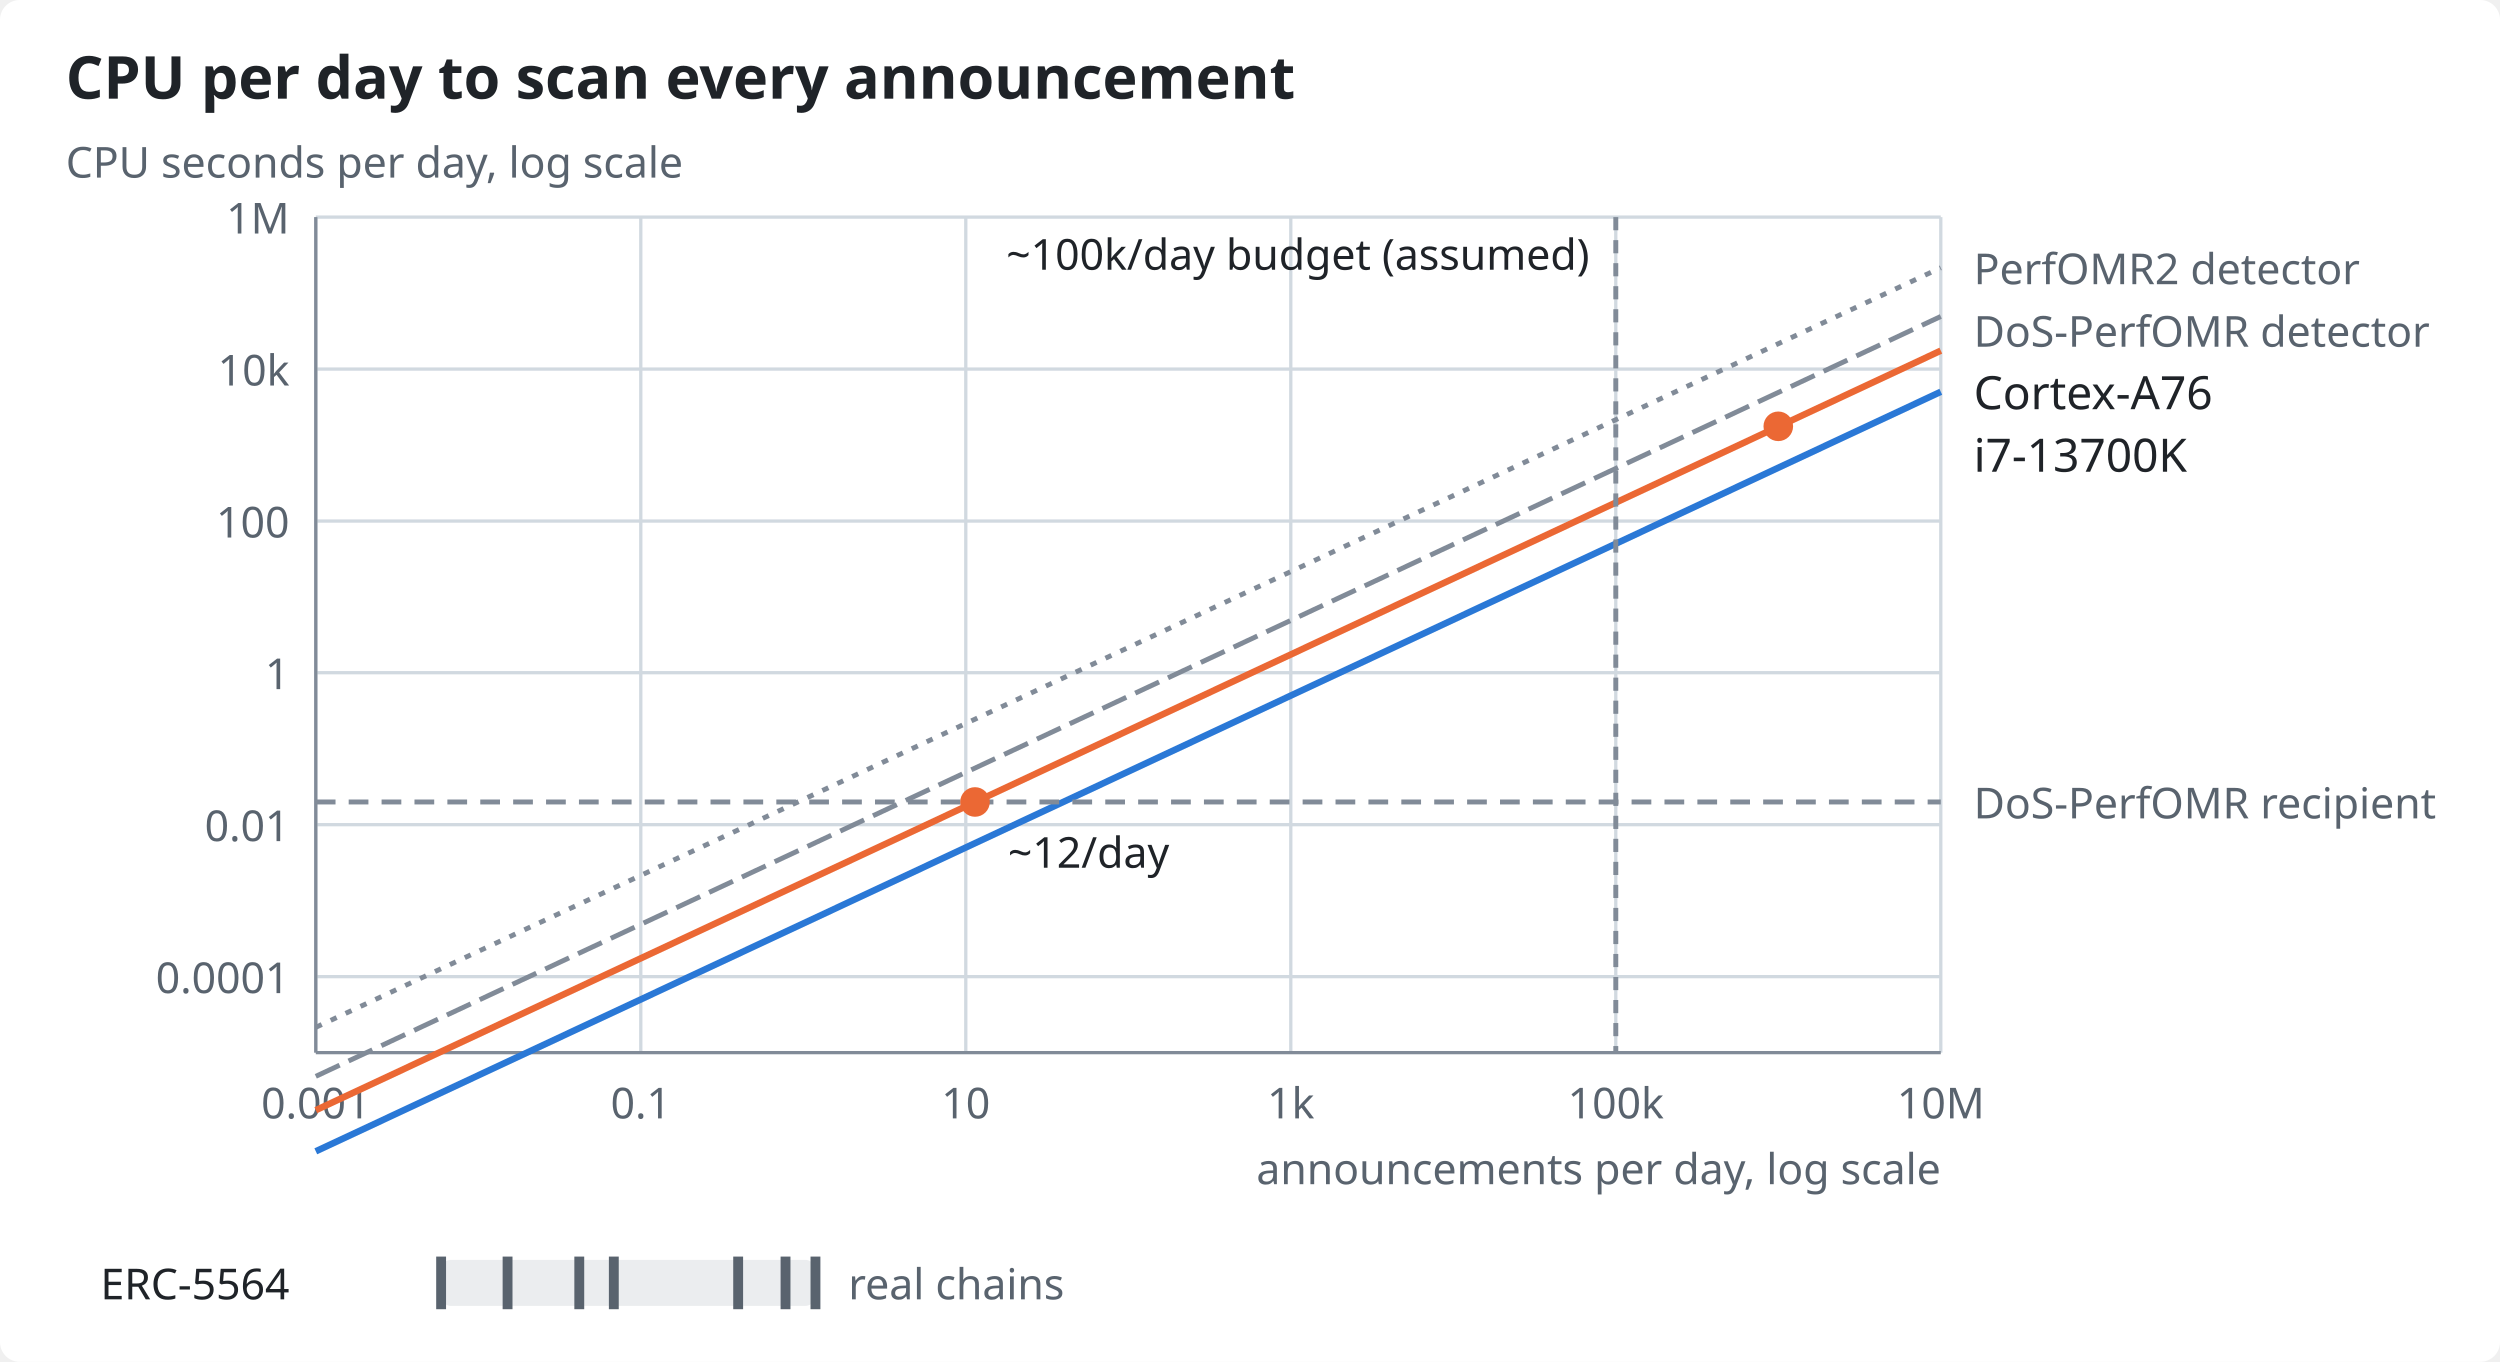
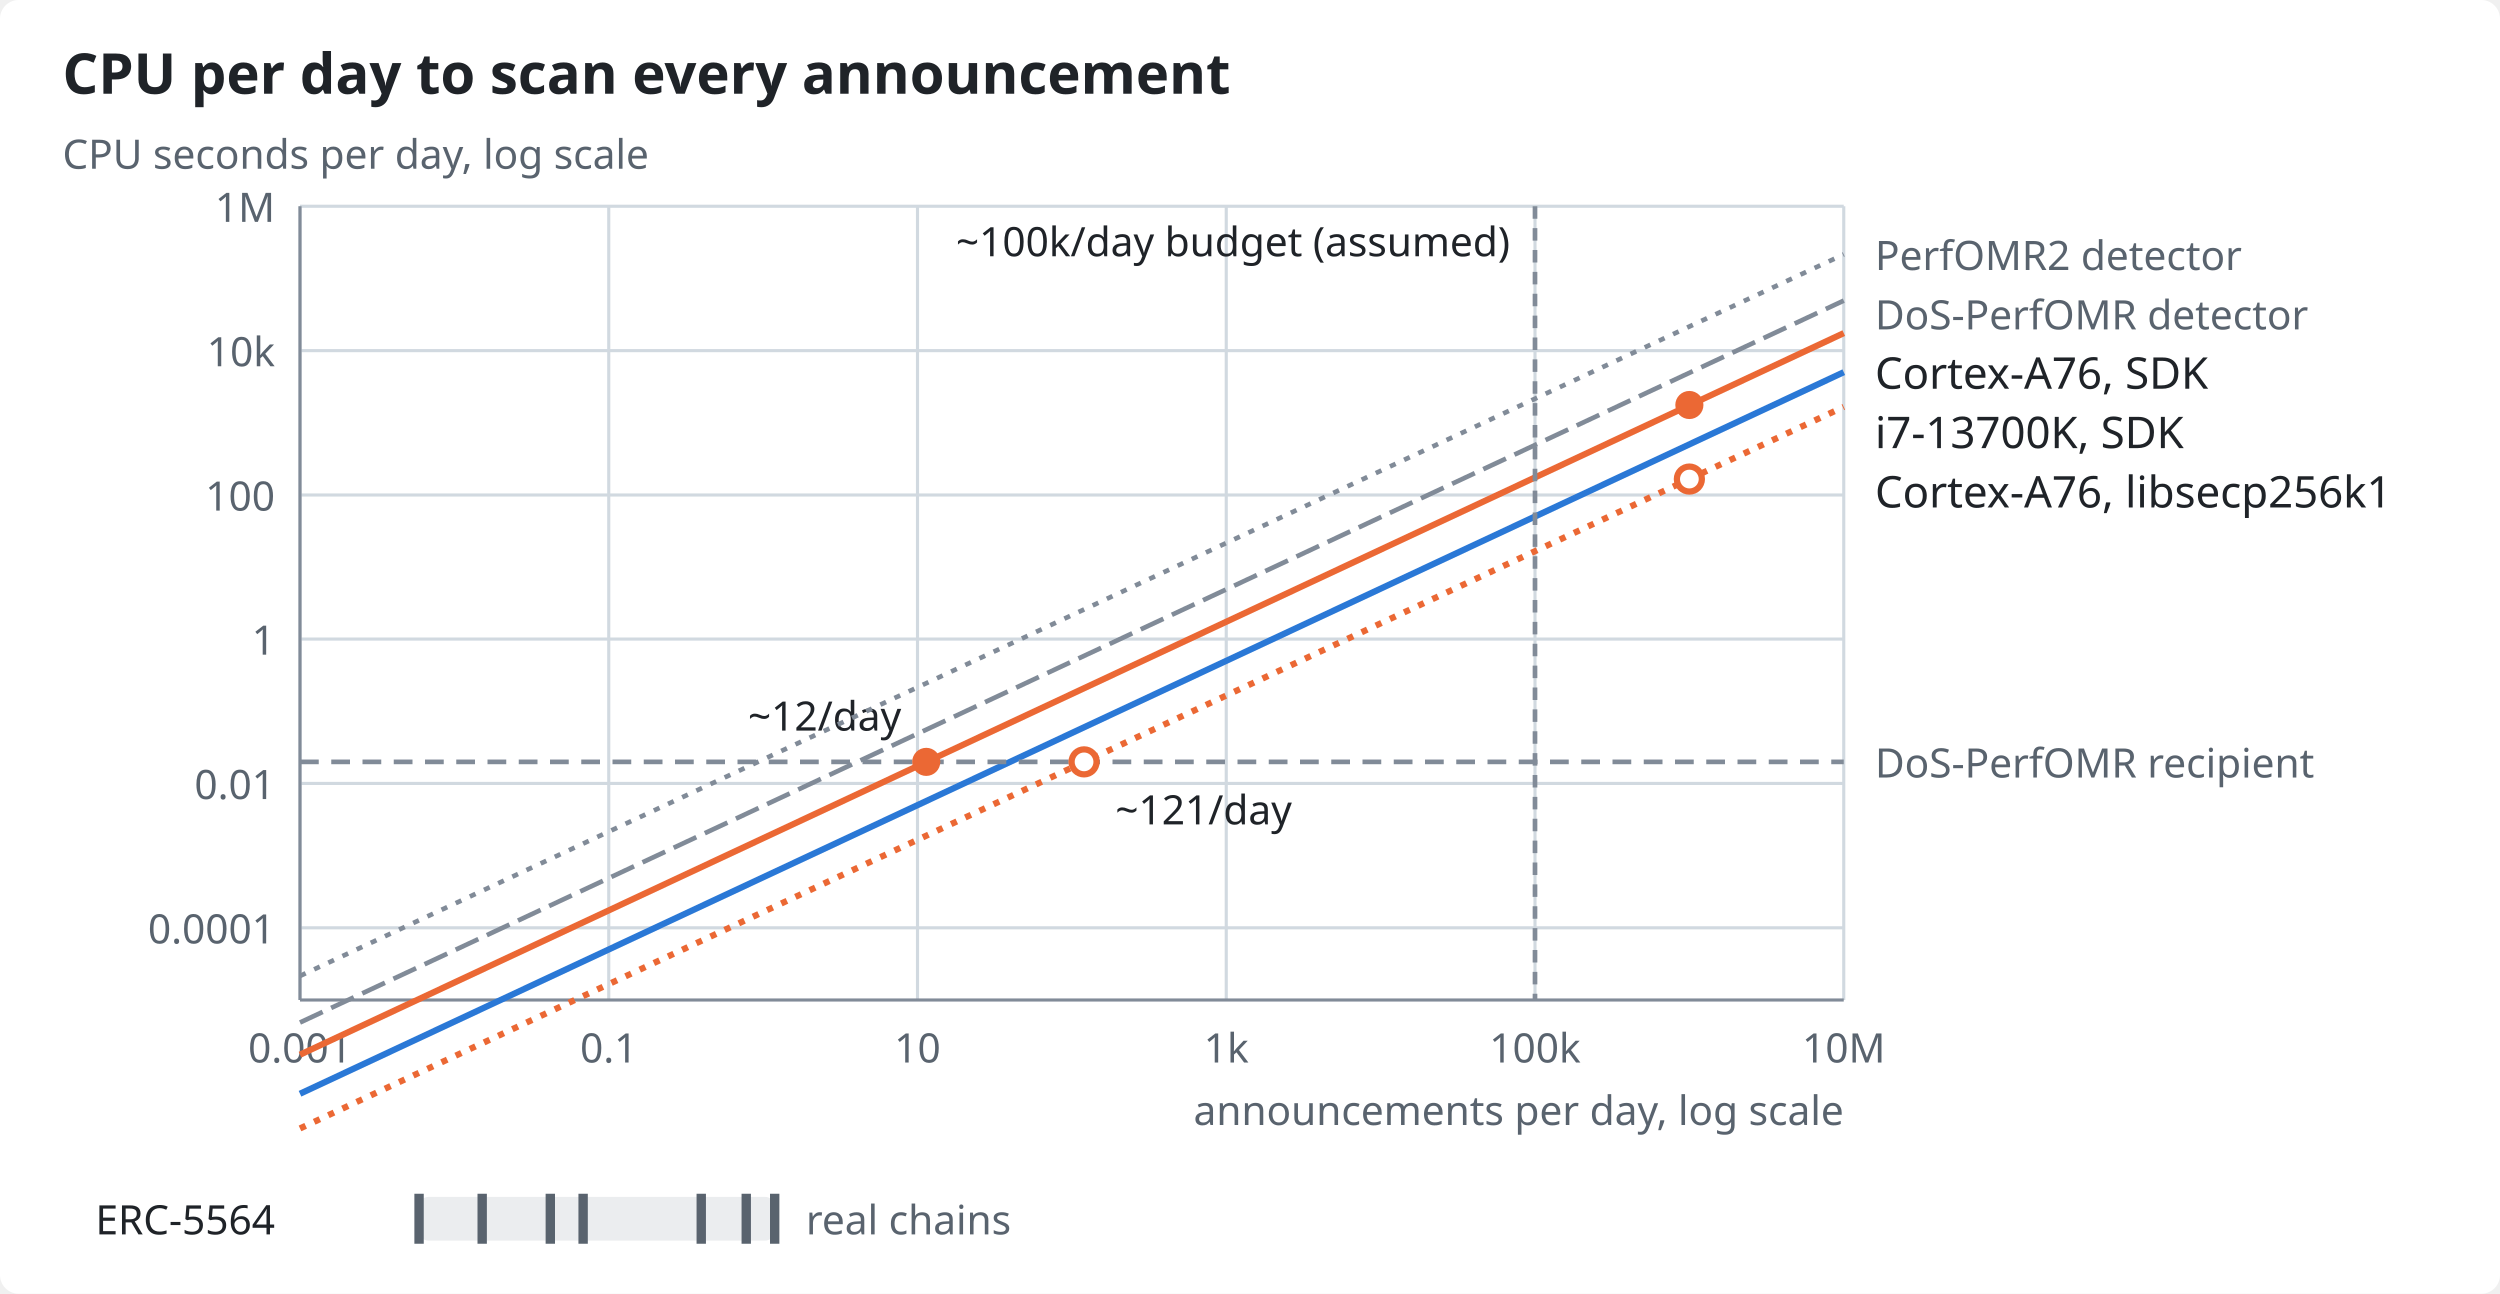
- <svg xmlns="http://www.w3.org/2000/svg" width="760" height="414" viewBox="0 0 760 414" role="img" aria-label="CPU per day to scan announcements against real chain rates and a phone budget">
+ <svg xmlns="http://www.w3.org/2000/svg" width="800" height="414" viewBox="0 0 800 414" role="img" aria-label="CPU per day to scan announcements against real chain rates and a phone budget">
  <style>
  .bg { fill: #ffffff; }
  .ink { fill: #1f2328; }
  .muted { fill: #59636e; }
  .grid { stroke: #d1d9e0; }
  .axis { stroke: #818b98; }
  .gap { stroke: #ffffff; }
  .s1 { fill: #2a78d6; stroke: #2a78d6; }
  .s2 { fill: #eb6834; stroke: #eb6834; }
  .s3 { fill: #1baf7a; stroke: #1baf7a; }
  .band { fill: #818b98; fill-opacity: 0.16; }
  .hollow { fill: #ffffff; }
  @media (prefers-color-scheme: dark) {
    .bg { fill: #0d1117; }
    .ink { fill: #f0f6fc; }
    .muted { fill: #9198a1; }
    .grid { stroke: #2f353d; }
    .axis { stroke: #656c76; }
    .gap { stroke: #0d1117; }
    .s1 { fill: #3987e5; stroke: #3987e5; }
    .s2 { fill: #d95926; stroke: #d95926; }
    .s3 { fill: #199e70; stroke: #199e70; }
    .band { fill: #9198a1; fill-opacity: 0.18; }
    .hollow { fill: #0d1117; }
  }
  text { font-family: -apple-system, BlinkMacSystemFont, "Segoe UI", "Noto Sans", Helvetica, Arial, sans-serif; }
  .title { font-size: 18px; font-weight: 600; }
  .label { font-size: 14px; }
  .small { font-size: 13px; }
</style>
-   <rect class="bg" x="0" y="0" width="760" height="414" rx="6" />
+   <rect class="bg" x="0" y="0" width="800" height="414" rx="6" />
  <text x="20" y="30" class="title ink" text-anchor="start">CPU per day to scan every announcement</text>
  <text x="20" y="54" class="small muted" text-anchor="start">CPU seconds per day, log scale</text>
  <line x1="96" y1="66" x2="96" y2="320" class="grid" />
  <text x="96" y="340" class="small muted" text-anchor="middle">0.001</text>
  <line x1="194.8" y1="66" x2="194.8" y2="320" class="grid" />
  <text x="194.8" y="340" class="small muted" text-anchor="middle">0.1</text>
  <line x1="293.6" y1="66" x2="293.6" y2="320" class="grid" />
  <text x="293.6" y="340" class="small muted" text-anchor="middle">10</text>
  <line x1="392.4" y1="66" x2="392.4" y2="320" class="grid" />
  <text x="392.4" y="340" class="small muted" text-anchor="middle">1k</text>
  <line x1="491.2" y1="66" x2="491.2" y2="320" class="grid" />
  <text x="491.2" y="340" class="small muted" text-anchor="middle">100k</text>
  <line x1="590" y1="66" x2="590" y2="320" class="grid" />
  <text x="590" y="340" class="small muted" text-anchor="middle">10M</text>
  <line x1="96" y1="296.9" x2="590" y2="296.9" class="grid" />
  <text x="88" y="301.9" class="small muted" text-anchor="end">0.0001</text>
  <line x1="96" y1="250.7" x2="590" y2="250.7" class="grid" />
  <text x="88" y="255.7" class="small muted" text-anchor="end">0.01</text>
  <line x1="96" y1="204.5" x2="590" y2="204.5" class="grid" />
  <text x="88" y="209.5" class="small muted" text-anchor="end">1</text>
  <line x1="96" y1="158.4" x2="590" y2="158.4" class="grid" />
  <text x="88" y="163.4" class="small muted" text-anchor="end">100</text>
  <line x1="96" y1="112.2" x2="590" y2="112.2" class="grid" />
  <text x="88" y="117.2" class="small muted" text-anchor="end">10k</text>
  <line x1="96" y1="66" x2="590" y2="66" class="grid" />
  <text x="88" y="71" class="small muted" text-anchor="end">1M</text>
  <line x1="96" y1="320" x2="590" y2="320" class="axis" />
  <line x1="96" y1="66" x2="96" y2="320" class="axis" />
  <text x="590" y="360" class="small muted" text-anchor="end">announcements per day, log scale</text>
  <line x1="96" y1="350" x2="590" y2="119.1" class="s1" stroke-width="2" />
  <line x1="96" y1="337.5" x2="590" y2="106.6" class="s2" stroke-width="2" />
  <line x1="96" y1="243.8" x2="590" y2="243.8" class="axis" stroke-width="1.5" stroke-dasharray="6 4" />
  <circle cx="296.4" cy="243.8" r="4" class="s2" />
-   <text x="306.4" y="263.8" class="small ink" text-anchor="start">~12/day</text>
+   <text x="288.4" y="233.8" class="small ink" text-anchor="end">~12/day</text>
+   <line x1="96" y1="361.1" x2="590" y2="130.2" class="s2" stroke-width="2" stroke-dasharray="2 3" />
+   <circle cx="346.9" cy="243.8" r="4" class="s2 hollow" stroke-width="2" />
+   <text x="356.9" y="263.8" class="small ink" text-anchor="start">~121/day</text>
  <line x1="96" y1="312.3" x2="590" y2="81.4" class="axis" stroke-width="1.5" stroke-dasharray="2 3" />
  <line x1="96" y1="327.2" x2="590" y2="96.2" class="axis" stroke-width="1.5" stroke-dasharray="8 3" />
  <text x="600" y="86.4" class="small muted" text-anchor="start">PerfOMR2 detector</text>
  <text x="600" y="105.4" class="small muted" text-anchor="start">DoS-PerfOMR detector</text>
-   <text x="600" y="124.4" class="label ink" text-anchor="start">Cortex-A76</text>
-   <text x="600" y="143.4" class="label ink" text-anchor="start">i7-13700K</text>
+   <text x="600" y="124.4" class="label ink" text-anchor="start">Cortex-A76, SDK</text>
+   <text x="600" y="143.4" class="label ink" text-anchor="start">i7-13700K, SDK</text>
+   <text x="600" y="162.4" class="label ink" text-anchor="start">Cortex-A76, libsecp256k1</text>
  <text x="600" y="248.8" class="small muted" text-anchor="start">DoS-PerfOMR recipient</text>
  <line x1="491.2" y1="66" x2="491.2" y2="320" class="axis" stroke-width="1.5" stroke-dasharray="4 3" />
  <text x="483.2" y="82" class="small ink" text-anchor="end">~100k/day budget (assumed)</text>
  <circle cx="540.6" cy="129.6" r="4" class="s2" />
+   <circle cx="540.6" cy="153.3" r="4" class="s2 hollow" stroke-width="2" />
  <rect x="134.1" y="383" width="113.7" height="14" class="band" rx="3" />
  <rect x="222.9" y="382" width="3" height="16" class="muted" />
  <rect x="237.3" y="382" width="3" height="16" class="muted" />
  <rect x="185.1" y="382" width="3" height="16" class="muted" />
  <rect x="152.8" y="382" width="3" height="16" class="muted" />
  <rect x="132.6" y="382" width="3" height="16" class="muted" />
  <rect x="174.6" y="382" width="3" height="16" class="muted" />
  <rect x="246.4" y="382" width="3" height="16" class="muted" />
  <text x="88" y="395" class="small ink" text-anchor="end">ERC-5564</text>
  <text x="257.9" y="395" class="small muted" text-anchor="start">real chains</text>
</svg>
